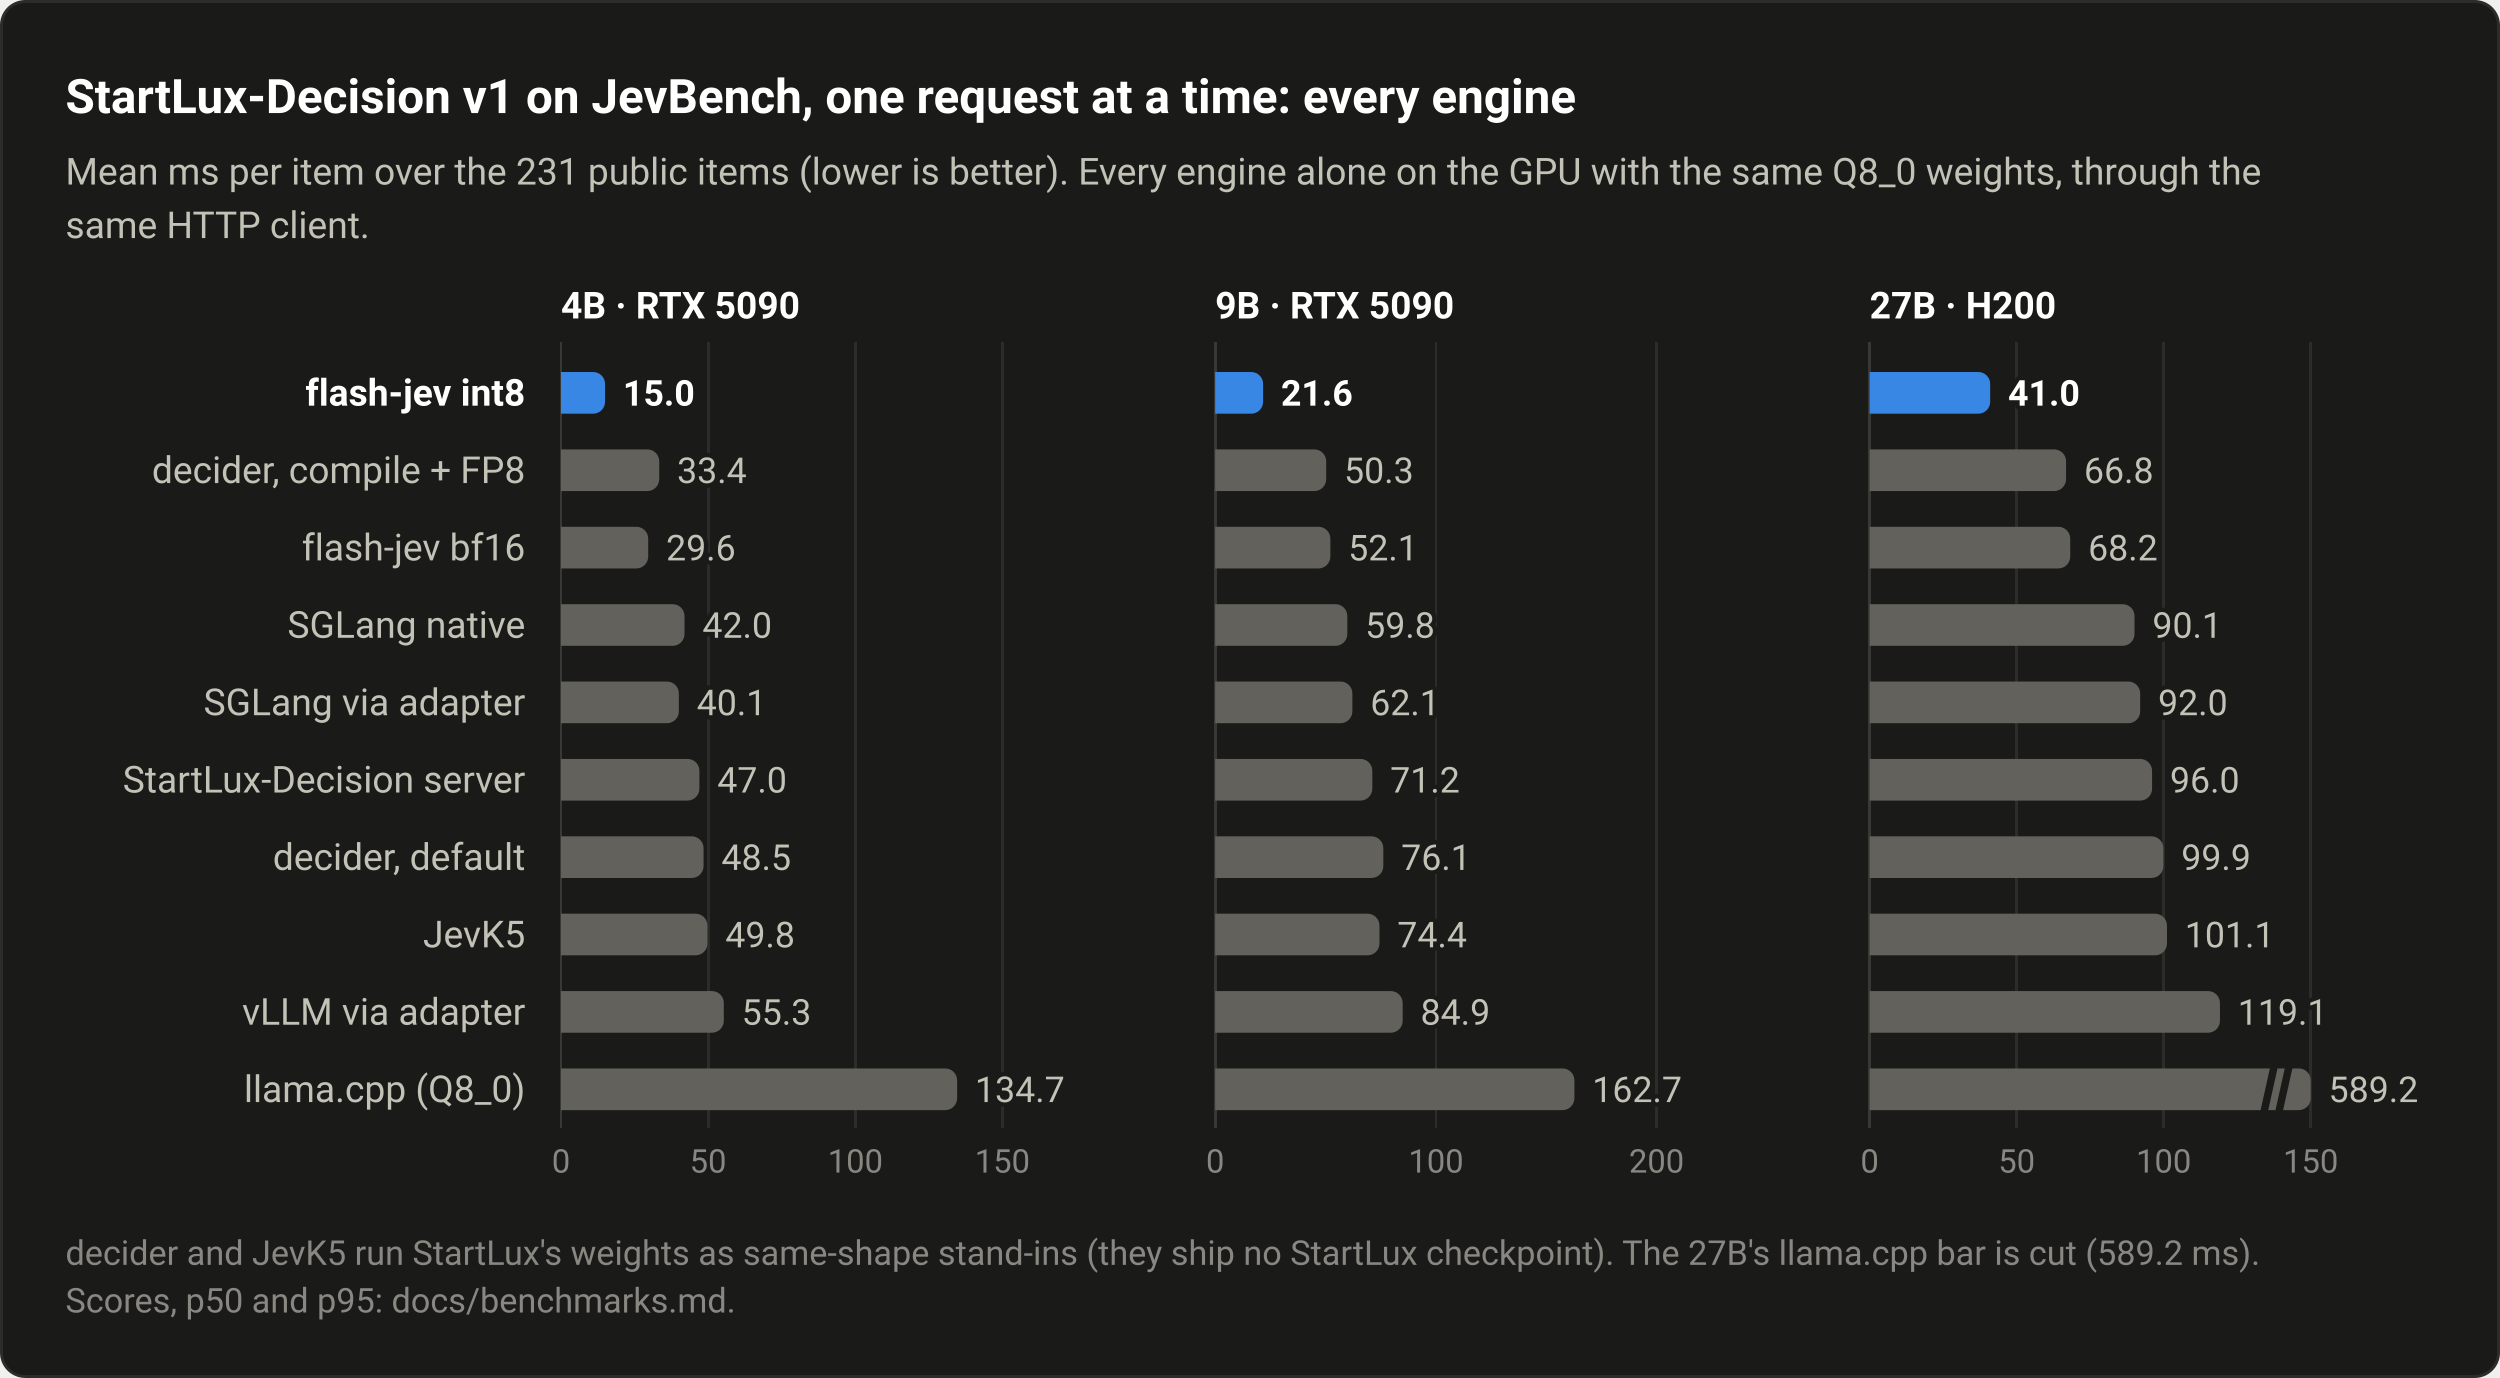
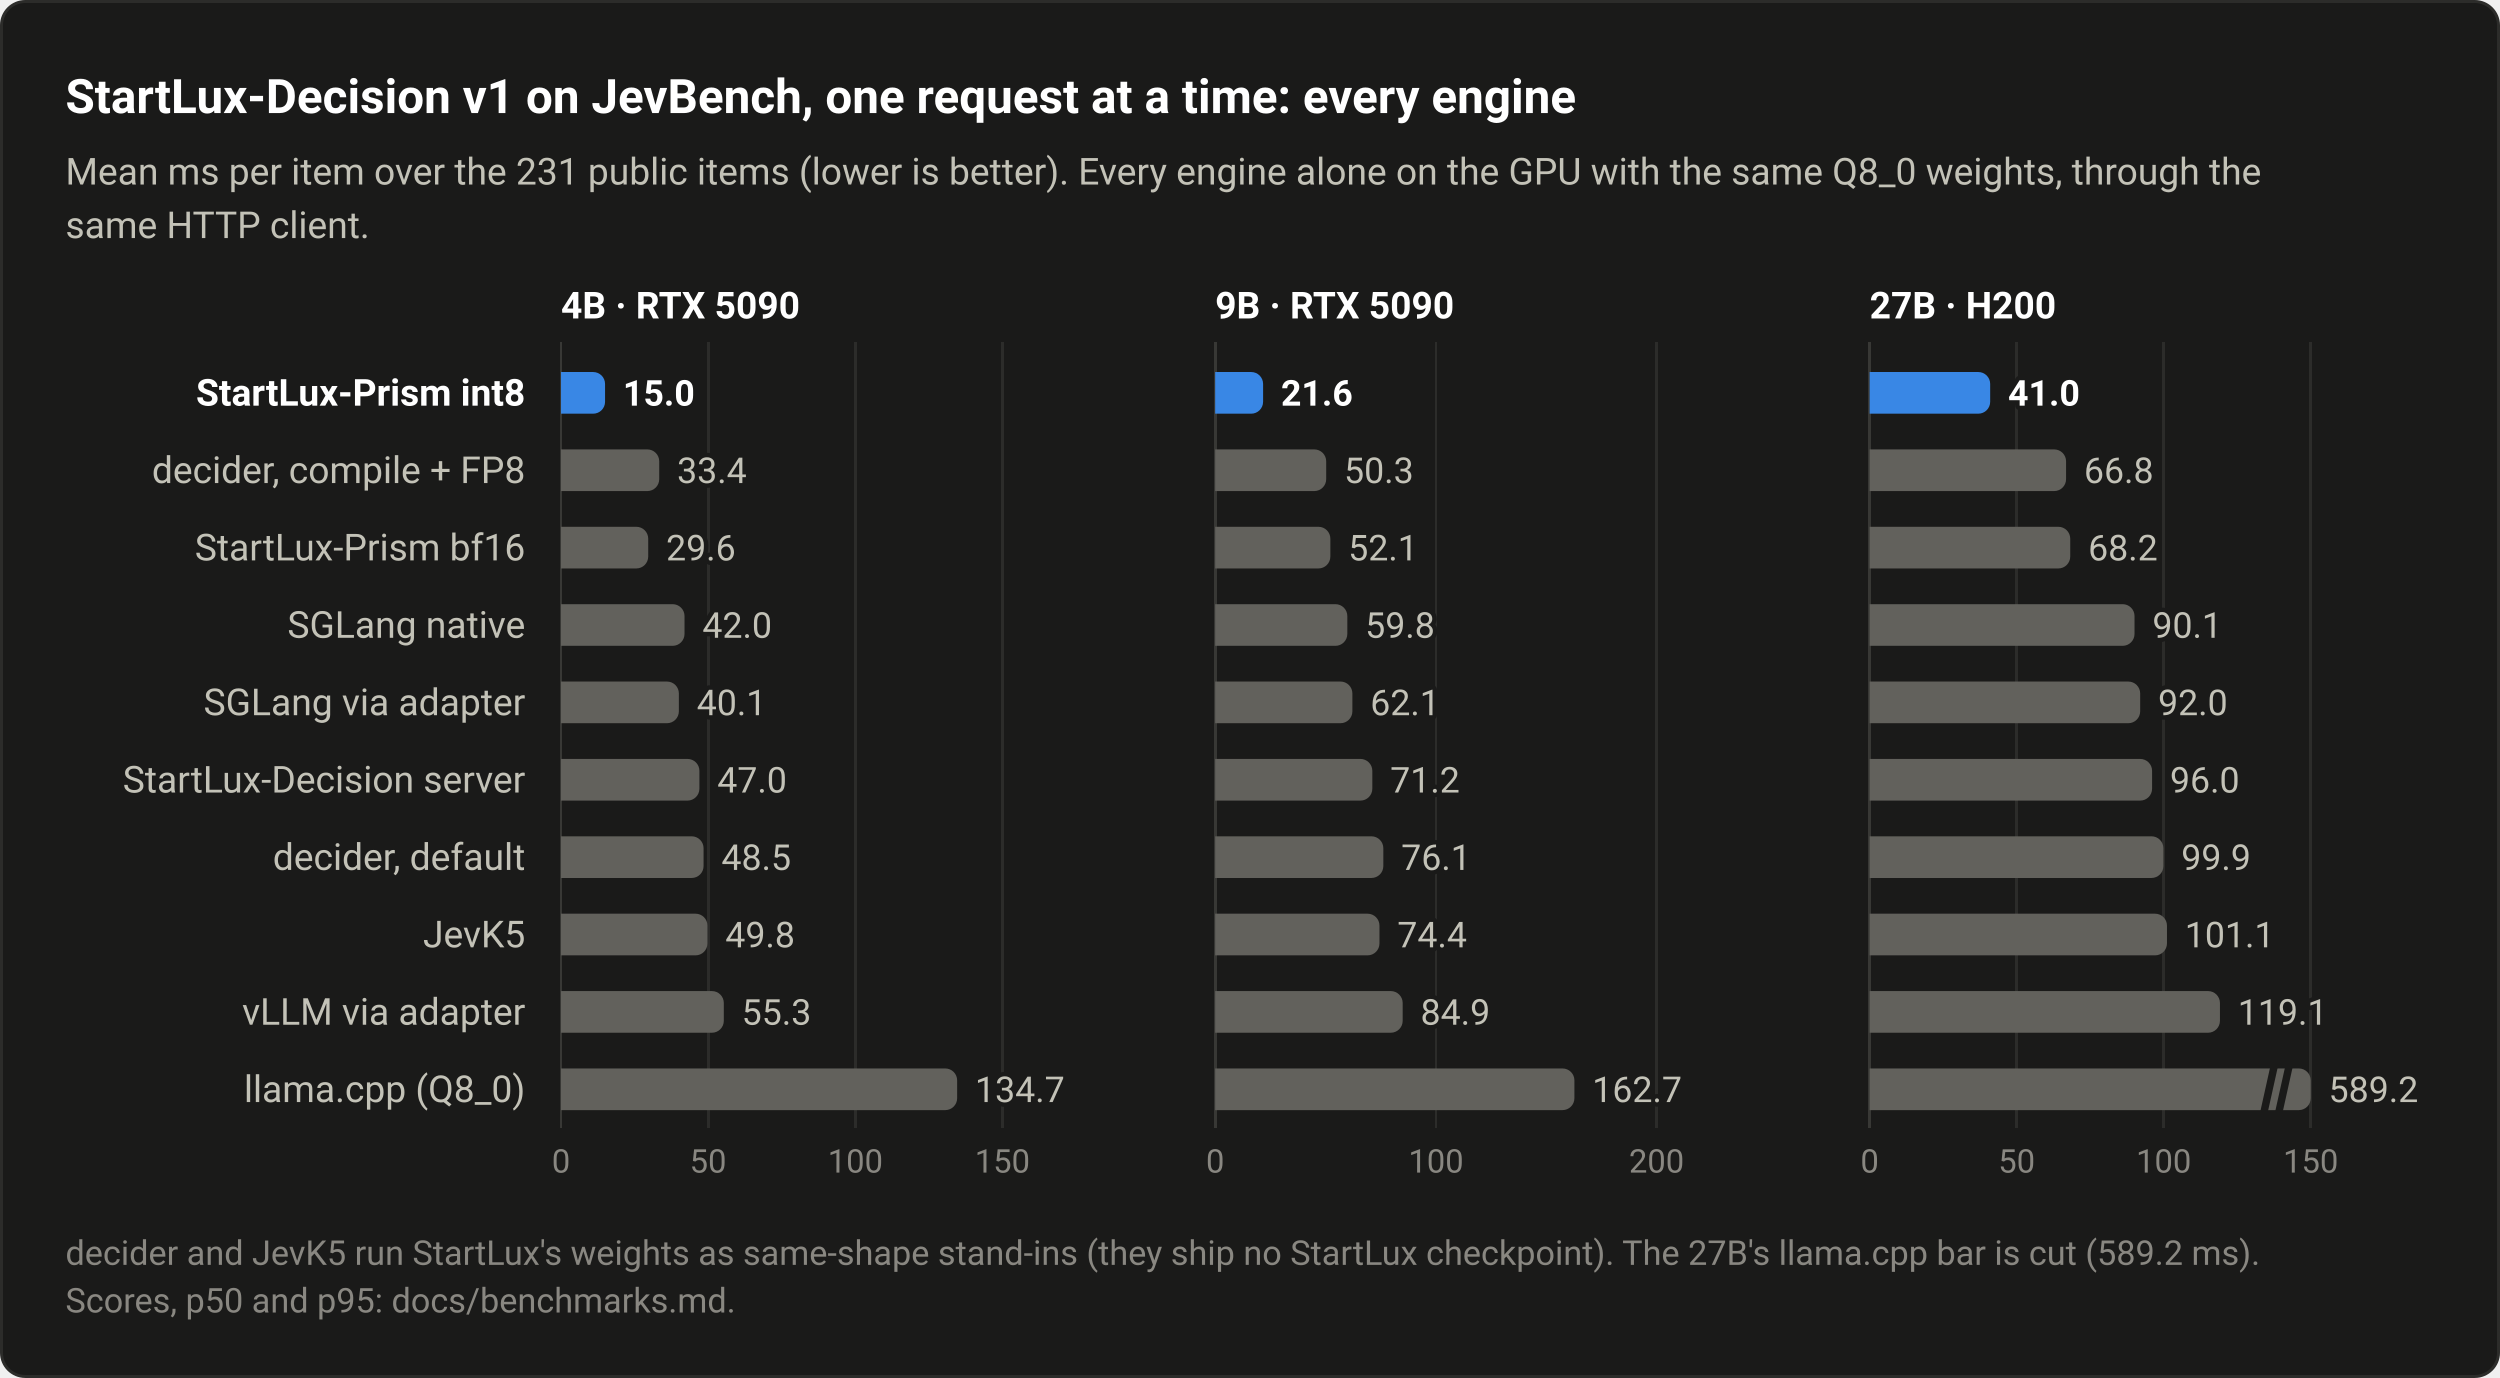
<svg xmlns="http://www.w3.org/2000/svg" width="840" height="463" viewBox="0 0 840 463" role="img" aria-labelledby="title desc" font-family="system-ui, -apple-system, 'Segoe UI', Roboto, 'Helvetica Neue', Arial, sans-serif">
  <rect x="0.5" y="0.5" width="839" height="462" rx="8" fill="#1a1a19" stroke="#2c2c2a" />
  <text x="22.0" y="38.0" font-size="16" fill="#ffffff" text-anchor="start" font-weight="600">StartLux-Decision v1 on JevBench, one request at a time: every engine</text>
  <text x="22.0" y="62.0" font-size="12.5" fill="#c3c2b7" text-anchor="start" font-weight="400">Mean ms per item over the 231 public items (lower is better). Every engine alone on the GPU with the same Q8_0 weights, through the</text>
  <text x="22.0" y="80.0" font-size="12.5" fill="#c3c2b7" text-anchor="start" font-weight="400">same HTTP client.</text>
  <text x="188.5" y="107.0" font-size="12.5" fill="#ffffff" text-anchor="start" font-weight="600">4B · RTX 5090</text>
  <text x="188.5" y="394.0" font-size="11" fill="#898781" text-anchor="middle" font-weight="400" style="font-variant-numeric: tabular-nums">0</text>
  <line x1="237.9" y1="115.0" x2="237.9" y2="379.0" stroke="#2c2c2a" stroke-width="1" shape-rendering="crispEdges" />
  <text x="237.9" y="394.0" font-size="11" fill="#898781" text-anchor="middle" font-weight="400" style="font-variant-numeric: tabular-nums">50</text>
  <line x1="287.4" y1="115.0" x2="287.4" y2="379.0" stroke="#2c2c2a" stroke-width="1" shape-rendering="crispEdges" />
  <text x="287.4" y="394.0" font-size="11" fill="#898781" text-anchor="middle" font-weight="400" style="font-variant-numeric: tabular-nums">100</text>
  <line x1="336.8" y1="115.0" x2="336.8" y2="379.0" stroke="#2c2c2a" stroke-width="1" shape-rendering="crispEdges" />
  <text x="336.8" y="394.0" font-size="11" fill="#898781" text-anchor="middle" font-weight="400" style="font-variant-numeric: tabular-nums">150</text>
  <line x1="188.5" y1="115.0" x2="188.5" y2="379.0" stroke="#383835" stroke-width="1" shape-rendering="crispEdges" />
  <path d="M188.5,125.0 H199.3 A4.0,4.0 0 0 1 203.3,129.0 V135.0 A4.0,4.0 0 0 1 199.3,139.0 H188.5 Z" fill="#3987e5" />
  <text x="209.3" y="136.3" font-size="12" fill="#ffffff" text-anchor="start" font-weight="600" style="font-variant-numeric: tabular-nums" stroke="#1a1a19" stroke-width="3" stroke-linejoin="round" paint-order="stroke">15.0</text>
  <path d="M188.5,151.0 H217.5 A4.0,4.0 0 0 1 221.5,155.0 V161.0 A4.0,4.0 0 0 1 217.5,165.0 H188.5 Z" fill="#62615c" />
  <text x="227.5" y="162.3" font-size="12" fill="#c3c2b7" text-anchor="start" font-weight="400" style="font-variant-numeric: tabular-nums" stroke="#1a1a19" stroke-width="3" stroke-linejoin="round" paint-order="stroke">33.4</text>
  <path d="M188.5,177.0 H213.8 A4.0,4.0 0 0 1 217.8,181.0 V187.0 A4.0,4.0 0 0 1 213.8,191.0 H188.5 Z" fill="#62615c" />
  <text x="223.8" y="188.3" font-size="12" fill="#c3c2b7" text-anchor="start" font-weight="400" style="font-variant-numeric: tabular-nums" stroke="#1a1a19" stroke-width="3" stroke-linejoin="round" paint-order="stroke">29.6</text>
  <path d="M188.5,203.0 H226.0 A4.0,4.0 0 0 1 230.0,207.0 V213.0 A4.0,4.0 0 0 1 226.0,217.0 H188.5 Z" fill="#62615c" />
  <text x="236.0" y="214.3" font-size="12" fill="#c3c2b7" text-anchor="start" font-weight="400" style="font-variant-numeric: tabular-nums" stroke="#1a1a19" stroke-width="3" stroke-linejoin="round" paint-order="stroke">42.0</text>
  <path d="M188.5,229.0 H224.1 A4.0,4.0 0 0 1 228.1,233.0 V239.0 A4.0,4.0 0 0 1 224.1,243.0 H188.5 Z" fill="#62615c" />
  <text x="234.1" y="240.3" font-size="12" fill="#c3c2b7" text-anchor="start" font-weight="400" style="font-variant-numeric: tabular-nums" stroke="#1a1a19" stroke-width="3" stroke-linejoin="round" paint-order="stroke">40.1</text>
  <path d="M188.5,255.0 H231.0 A4.0,4.0 0 0 1 235.0,259.0 V265.0 A4.0,4.0 0 0 1 231.0,269.0 H188.5 Z" fill="#62615c" />
  <text x="241.0" y="266.3" font-size="12" fill="#c3c2b7" text-anchor="start" font-weight="400" style="font-variant-numeric: tabular-nums" stroke="#1a1a19" stroke-width="3" stroke-linejoin="round" paint-order="stroke">47.0</text>
  <path d="M188.5,281.0 H232.4 A4.0,4.0 0 0 1 236.4,285.0 V291.0 A4.0,4.0 0 0 1 232.4,295.0 H188.5 Z" fill="#62615c" />
  <text x="242.4" y="292.3" font-size="12" fill="#c3c2b7" text-anchor="start" font-weight="400" style="font-variant-numeric: tabular-nums" stroke="#1a1a19" stroke-width="3" stroke-linejoin="round" paint-order="stroke">48.5</text>
  <path d="M188.5,307.0 H233.7 A4.0,4.0 0 0 1 237.7,311.0 V317.0 A4.0,4.0 0 0 1 233.7,321.0 H188.5 Z" fill="#62615c" />
  <text x="243.7" y="318.3" font-size="12" fill="#c3c2b7" text-anchor="start" font-weight="400" style="font-variant-numeric: tabular-nums" stroke="#1a1a19" stroke-width="3" stroke-linejoin="round" paint-order="stroke">49.8</text>
  <path d="M188.5,333.0 H239.2 A4.0,4.0 0 0 1 243.2,337.0 V343.0 A4.0,4.0 0 0 1 239.2,347.0 H188.5 Z" fill="#62615c" />
  <text x="249.2" y="344.3" font-size="12" fill="#c3c2b7" text-anchor="start" font-weight="400" style="font-variant-numeric: tabular-nums" stroke="#1a1a19" stroke-width="3" stroke-linejoin="round" paint-order="stroke">55.3</text>
  <path d="M188.5,359.0 H317.6 A4.0,4.0 0 0 1 321.6,363.0 V369.0 A4.0,4.0 0 0 1 317.6,373.0 H188.5 Z" fill="#62615c" />
  <text x="327.6" y="370.3" font-size="12" fill="#c3c2b7" text-anchor="start" font-weight="400" style="font-variant-numeric: tabular-nums" stroke="#1a1a19" stroke-width="3" stroke-linejoin="round" paint-order="stroke">134.7</text>
  <text x="408.3" y="107.0" font-size="12.5" fill="#ffffff" text-anchor="start" font-weight="600">9B · RTX 5090</text>
  <text x="408.3" y="394.0" font-size="11" fill="#898781" text-anchor="middle" font-weight="400" style="font-variant-numeric: tabular-nums">0</text>
  <line x1="482.5" y1="115.0" x2="482.5" y2="379.0" stroke="#2c2c2a" stroke-width="1" shape-rendering="crispEdges" />
  <text x="482.5" y="394.0" font-size="11" fill="#898781" text-anchor="middle" font-weight="400" style="font-variant-numeric: tabular-nums">100</text>
  <line x1="556.6" y1="115.0" x2="556.6" y2="379.0" stroke="#2c2c2a" stroke-width="1" shape-rendering="crispEdges" />
  <text x="556.6" y="394.0" font-size="11" fill="#898781" text-anchor="middle" font-weight="400" style="font-variant-numeric: tabular-nums">200</text>
  <line x1="408.3" y1="115.0" x2="408.3" y2="379.0" stroke="#383835" stroke-width="1" shape-rendering="crispEdges" />
  <path d="M408.3,125.0 H420.4 A4.0,4.0 0 0 1 424.4,129.0 V135.0 A4.0,4.0 0 0 1 420.4,139.0 H408.3 Z" fill="#3987e5" />
  <text x="430.4" y="136.3" font-size="12" fill="#ffffff" text-anchor="start" font-weight="600" style="font-variant-numeric: tabular-nums" stroke="#1a1a19" stroke-width="3" stroke-linejoin="round" paint-order="stroke">21.6</text>
  <path d="M408.3,151.0 H441.6 A4.0,4.0 0 0 1 445.6,155.0 V161.0 A4.0,4.0 0 0 1 441.6,165.0 H408.3 Z" fill="#62615c" />
  <text x="451.6" y="162.3" font-size="12" fill="#c3c2b7" text-anchor="start" font-weight="400" style="font-variant-numeric: tabular-nums" stroke="#1a1a19" stroke-width="3" stroke-linejoin="round" paint-order="stroke">50.3</text>
  <path d="M408.3,177.0 H443.0 A4.0,4.0 0 0 1 447.0,181.0 V187.0 A4.0,4.0 0 0 1 443.0,191.0 H408.3 Z" fill="#62615c" />
  <text x="453.0" y="188.3" font-size="12" fill="#c3c2b7" text-anchor="start" font-weight="400" style="font-variant-numeric: tabular-nums" stroke="#1a1a19" stroke-width="3" stroke-linejoin="round" paint-order="stroke">52.1</text>
  <path d="M408.3,203.0 H448.7 A4.0,4.0 0 0 1 452.7,207.0 V213.0 A4.0,4.0 0 0 1 448.7,217.0 H408.3 Z" fill="#62615c" />
  <text x="458.7" y="214.3" font-size="12" fill="#c3c2b7" text-anchor="start" font-weight="400" style="font-variant-numeric: tabular-nums" stroke="#1a1a19" stroke-width="3" stroke-linejoin="round" paint-order="stroke">59.8</text>
  <path d="M408.3,229.0 H450.4 A4.0,4.0 0 0 1 454.4,233.0 V239.0 A4.0,4.0 0 0 1 450.4,243.0 H408.3 Z" fill="#62615c" />
  <text x="460.4" y="240.3" font-size="12" fill="#c3c2b7" text-anchor="start" font-weight="400" style="font-variant-numeric: tabular-nums" stroke="#1a1a19" stroke-width="3" stroke-linejoin="round" paint-order="stroke">62.1</text>
  <path d="M408.3,255.0 H457.1 A4.0,4.0 0 0 1 461.1,259.0 V265.0 A4.0,4.0 0 0 1 457.1,269.0 H408.3 Z" fill="#62615c" />
  <text x="467.1" y="266.3" font-size="12" fill="#c3c2b7" text-anchor="start" font-weight="400" style="font-variant-numeric: tabular-nums" stroke="#1a1a19" stroke-width="3" stroke-linejoin="round" paint-order="stroke">71.2</text>
  <path d="M408.3,281.0 H460.8 A4.0,4.0 0 0 1 464.8,285.0 V291.0 A4.0,4.0 0 0 1 460.8,295.0 H408.3 Z" fill="#62615c" />
  <text x="470.8" y="292.3" font-size="12" fill="#c3c2b7" text-anchor="start" font-weight="400" style="font-variant-numeric: tabular-nums" stroke="#1a1a19" stroke-width="3" stroke-linejoin="round" paint-order="stroke">76.1</text>
  <path d="M408.3,307.0 H459.5 A4.0,4.0 0 0 1 463.5,311.0 V317.0 A4.0,4.0 0 0 1 459.5,321.0 H408.3 Z" fill="#62615c" />
  <text x="469.5" y="318.3" font-size="12" fill="#c3c2b7" text-anchor="start" font-weight="400" style="font-variant-numeric: tabular-nums" stroke="#1a1a19" stroke-width="3" stroke-linejoin="round" paint-order="stroke">74.4</text>
  <path d="M408.3,333.0 H467.3 A4.0,4.0 0 0 1 471.3,337.0 V343.0 A4.0,4.0 0 0 1 467.3,347.0 H408.3 Z" fill="#62615c" />
  <text x="477.3" y="344.3" font-size="12" fill="#c3c2b7" text-anchor="start" font-weight="400" style="font-variant-numeric: tabular-nums" stroke="#1a1a19" stroke-width="3" stroke-linejoin="round" paint-order="stroke">84.9</text>
  <path d="M408.3,359.0 H525.0 A4.0,4.0 0 0 1 529.0,363.0 V369.0 A4.0,4.0 0 0 1 525.0,373.0 H408.3 Z" fill="#62615c" />
  <text x="535.0" y="370.3" font-size="12" fill="#c3c2b7" text-anchor="start" font-weight="400" style="font-variant-numeric: tabular-nums" stroke="#1a1a19" stroke-width="3" stroke-linejoin="round" paint-order="stroke">162.7</text>
  <text x="628.2" y="107.0" font-size="12.5" fill="#ffffff" text-anchor="start" font-weight="600">27B · H200</text>
  <text x="628.2" y="394.0" font-size="11" fill="#898781" text-anchor="middle" font-weight="400" style="font-variant-numeric: tabular-nums">0</text>
  <line x1="677.6" y1="115.0" x2="677.6" y2="379.0" stroke="#2c2c2a" stroke-width="1" shape-rendering="crispEdges" />
  <text x="677.6" y="394.0" font-size="11" fill="#898781" text-anchor="middle" font-weight="400" style="font-variant-numeric: tabular-nums">50</text>
  <line x1="727.0" y1="115.0" x2="727.0" y2="379.0" stroke="#2c2c2a" stroke-width="1" shape-rendering="crispEdges" />
  <text x="727.0" y="394.0" font-size="11" fill="#898781" text-anchor="middle" font-weight="400" style="font-variant-numeric: tabular-nums">100</text>
  <line x1="776.4" y1="115.0" x2="776.4" y2="379.0" stroke="#2c2c2a" stroke-width="1" shape-rendering="crispEdges" />
  <text x="776.4" y="394.0" font-size="11" fill="#898781" text-anchor="middle" font-weight="400" style="font-variant-numeric: tabular-nums">150</text>
  <line x1="628.2" y1="115.0" x2="628.2" y2="379.0" stroke="#383835" stroke-width="1" shape-rendering="crispEdges" />
  <path d="M628.2,125.0 H664.7 A4.0,4.0 0 0 1 668.7,129.0 V135.0 A4.0,4.0 0 0 1 664.7,139.0 H628.2 Z" fill="#3987e5" />
  <text x="674.7" y="136.3" font-size="12" fill="#ffffff" text-anchor="start" font-weight="600" style="font-variant-numeric: tabular-nums" stroke="#1a1a19" stroke-width="3" stroke-linejoin="round" paint-order="stroke">41.0</text>
  <path d="M628.2,151.0 H690.2 A4.0,4.0 0 0 1 694.2,155.0 V161.0 A4.0,4.0 0 0 1 690.2,165.0 H628.2 Z" fill="#62615c" />
  <text x="700.2" y="162.3" font-size="12" fill="#c3c2b7" text-anchor="start" font-weight="400" style="font-variant-numeric: tabular-nums" stroke="#1a1a19" stroke-width="3" stroke-linejoin="round" paint-order="stroke">66.8</text>
  <path d="M628.2,177.0 H691.6 A4.0,4.0 0 0 1 695.6,181.0 V187.0 A4.0,4.0 0 0 1 691.6,191.0 H628.2 Z" fill="#62615c" />
  <text x="701.6" y="188.3" font-size="12" fill="#c3c2b7" text-anchor="start" font-weight="400" style="font-variant-numeric: tabular-nums" stroke="#1a1a19" stroke-width="3" stroke-linejoin="round" paint-order="stroke">68.2</text>
  <path d="M628.2,203.0 H713.2 A4.0,4.0 0 0 1 717.2,207.0 V213.0 A4.0,4.0 0 0 1 713.2,217.0 H628.2 Z" fill="#62615c" />
  <text x="723.2" y="214.3" font-size="12" fill="#c3c2b7" text-anchor="start" font-weight="400" style="font-variant-numeric: tabular-nums" stroke="#1a1a19" stroke-width="3" stroke-linejoin="round" paint-order="stroke">90.1</text>
  <path d="M628.2,229.0 H715.1 A4.0,4.0 0 0 1 719.1,233.0 V239.0 A4.0,4.0 0 0 1 715.1,243.0 H628.2 Z" fill="#62615c" />
  <text x="725.1" y="240.3" font-size="12" fill="#c3c2b7" text-anchor="start" font-weight="400" style="font-variant-numeric: tabular-nums" stroke="#1a1a19" stroke-width="3" stroke-linejoin="round" paint-order="stroke">92.0</text>
  <path d="M628.2,255.0 H719.1 A4.0,4.0 0 0 1 723.1,259.0 V265.0 A4.0,4.0 0 0 1 719.1,269.0 H628.2 Z" fill="#62615c" />
  <text x="729.1" y="266.3" font-size="12" fill="#c3c2b7" text-anchor="start" font-weight="400" style="font-variant-numeric: tabular-nums" stroke="#1a1a19" stroke-width="3" stroke-linejoin="round" paint-order="stroke">96.0</text>
  <path d="M628.2,281.0 H722.9 A4.0,4.0 0 0 1 726.9,285.0 V291.0 A4.0,4.0 0 0 1 722.9,295.0 H628.2 Z" fill="#62615c" />
  <text x="732.9" y="292.3" font-size="12" fill="#c3c2b7" text-anchor="start" font-weight="400" style="font-variant-numeric: tabular-nums" stroke="#1a1a19" stroke-width="3" stroke-linejoin="round" paint-order="stroke">99.9</text>
  <path d="M628.2,307.0 H724.1 A4.0,4.0 0 0 1 728.1,311.0 V317.0 A4.0,4.0 0 0 1 724.1,321.0 H628.2 Z" fill="#62615c" />
  <text x="734.1" y="318.3" font-size="12" fill="#c3c2b7" text-anchor="start" font-weight="400" style="font-variant-numeric: tabular-nums" stroke="#1a1a19" stroke-width="3" stroke-linejoin="round" paint-order="stroke">101.1</text>
  <path d="M628.2,333.0 H741.9 A4.0,4.0 0 0 1 745.9,337.0 V343.0 A4.0,4.0 0 0 1 741.9,347.0 H628.2 Z" fill="#62615c" />
  <text x="751.9" y="344.3" font-size="12" fill="#c3c2b7" text-anchor="start" font-weight="400" style="font-variant-numeric: tabular-nums" stroke="#1a1a19" stroke-width="3" stroke-linejoin="round" paint-order="stroke">119.1</text>
  <path d="M628.2,359.0 H772.4 A4.0,4.0 0 0 1 776.4,363.0 V369.0 A4.0,4.0 0 0 1 772.4,373.0 H628.2 Z" fill="#62615c" />
  <line x1="760.4" y1="375.0" x2="764.4" y2="357.0" stroke="#1a1a19" stroke-width="2.5" />
  <line x1="765.4" y1="375.0" x2="769.4" y2="357.0" stroke="#1a1a19" stroke-width="2.5" />
  <text x="782.4" y="370.3" font-size="12" fill="#c3c2b7" text-anchor="start" font-weight="400" style="font-variant-numeric: tabular-nums" stroke="#1a1a19" stroke-width="3" stroke-linejoin="round" paint-order="stroke">589.2</text>
-   <text x="176.5" y="136.3" font-size="12.5" fill="#ffffff" text-anchor="end" font-weight="600">flash-jev int8</text>
+   <text x="176.5" y="136.3" font-size="12.5" fill="#ffffff" text-anchor="end" font-weight="600">StartLux-Prism int8</text>
  <text x="176.5" y="162.3" font-size="12.5" fill="#c3c2b7" text-anchor="end" font-weight="400">decider, compile + FP8</text>
-   <text x="176.5" y="188.3" font-size="12.5" fill="#c3c2b7" text-anchor="end" font-weight="400">flash-jev bf16</text>
+   <text x="176.5" y="188.3" font-size="12.5" fill="#c3c2b7" text-anchor="end" font-weight="400">StartLux-Prism bf16</text>
  <text x="176.5" y="214.3" font-size="12.5" fill="#c3c2b7" text-anchor="end" font-weight="400">SGLang native</text>
  <text x="176.5" y="240.3" font-size="12.5" fill="#c3c2b7" text-anchor="end" font-weight="400">SGLang via adapter</text>
  <text x="176.5" y="266.3" font-size="12.5" fill="#c3c2b7" text-anchor="end" font-weight="400">StartLux-Decision server</text>
  <text x="176.5" y="292.3" font-size="12.5" fill="#c3c2b7" text-anchor="end" font-weight="400">decider, default</text>
  <text x="176.5" y="318.3" font-size="12.5" fill="#c3c2b7" text-anchor="end" font-weight="400">JevK5</text>
  <text x="176.5" y="344.3" font-size="12.5" fill="#c3c2b7" text-anchor="end" font-weight="400">vLLM via adapter</text>
  <text x="176.5" y="370.3" font-size="12.5" fill="#c3c2b7" text-anchor="end" font-weight="400">llama.cpp (Q8_0)</text>
  <text x="22.0" y="425.0" font-size="11.5" fill="#898781" text-anchor="start" font-weight="400">decider and JevK5 run StartLux's weights as same-shape stand-ins (they ship no StartLux checkpoint). The 27B's llama.cpp bar is cut (589.2 ms).</text>
  <text x="22.0" y="441.0" font-size="11.5" fill="#898781" text-anchor="start" font-weight="400">Scores, p50 and p95: docs/benchmarks.md.</text>
</svg>
